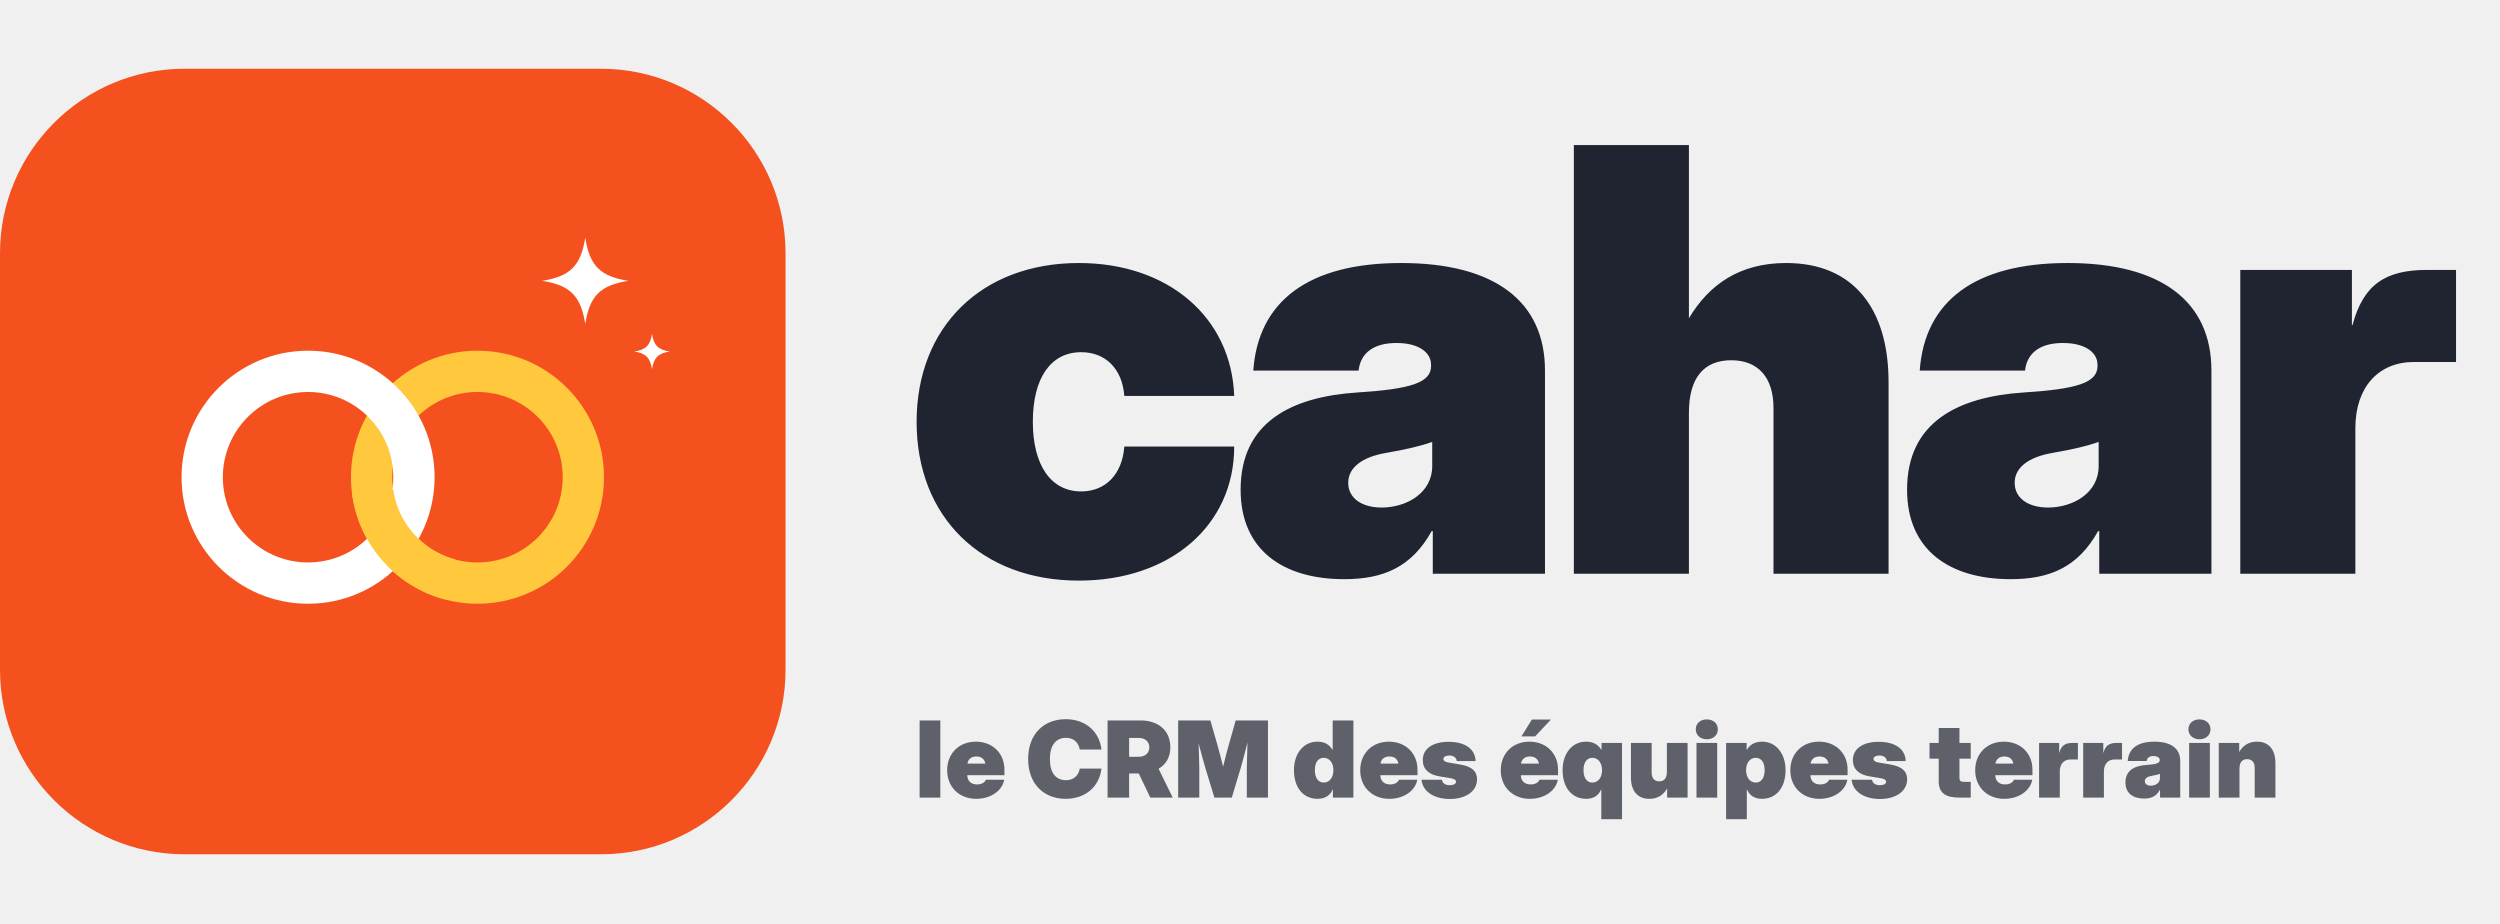
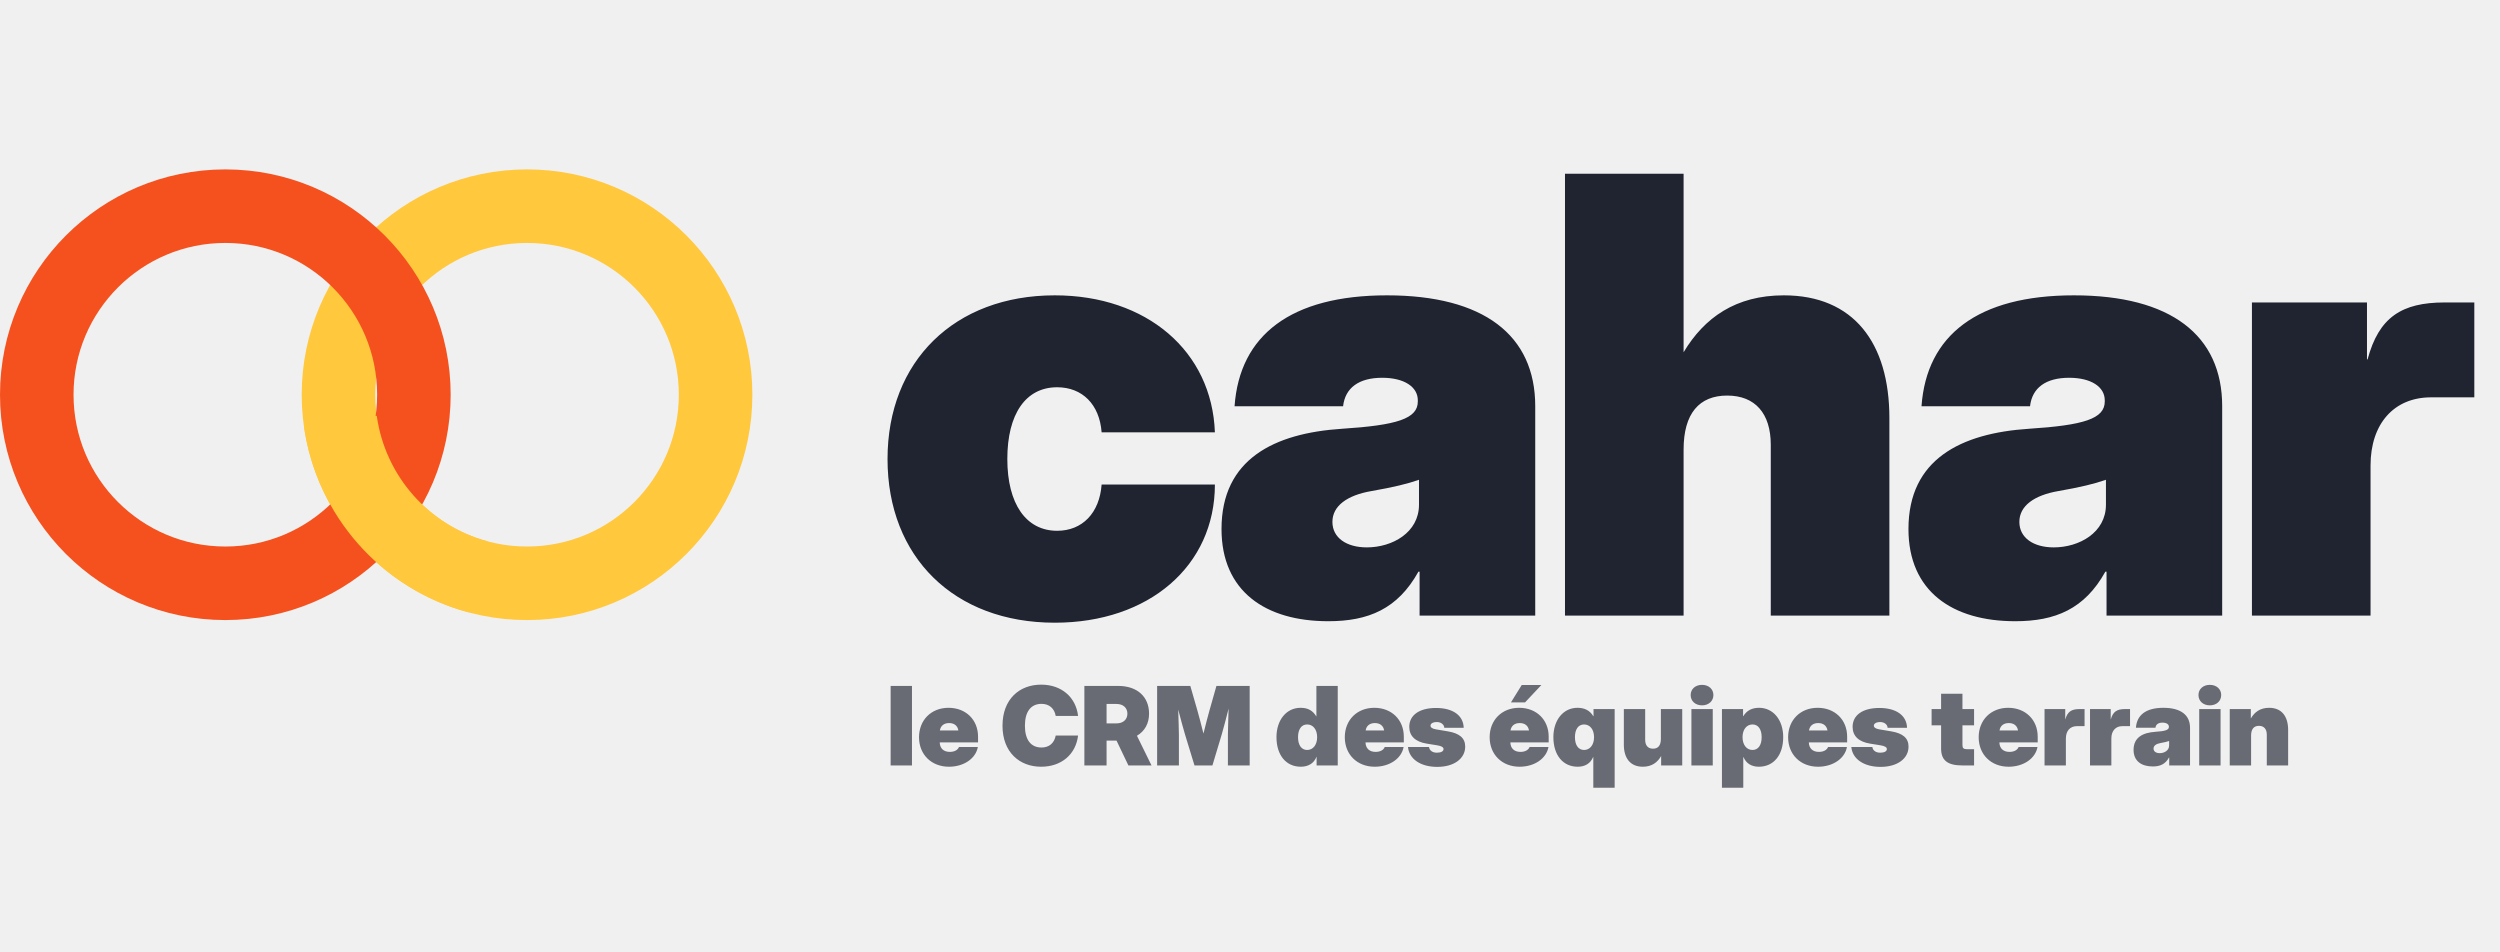
- <svg xmlns="http://www.w3.org/2000/svg" viewBox="0 0 1273 470" width="1273" height="470">
-   <g transform="translate(0 35.0)">
-     <rect width="400" height="400" rx="94.0" fill="#F5511E" />
-     <g transform="translate(76.0 132.5217) scale(5.391304)">
-       <g fill="none" stroke-linecap="round">
-         <circle cx="31" cy="14" r="10" stroke="#FFC83D" stroke-width="3.9" />
-         <circle cx="15" cy="14" r="10" stroke="#FFFFFF" stroke-width="3.9" />
-         <path d="M28.41 23.66 A10 10 0 0 1 21.10 15.39" stroke="#FFC83D" stroke-width="3.9" stroke-linecap="butt" />
-       </g>
+ <svg xmlns="http://www.w3.org/2000/svg" viewBox="0 0 1235 470" width="1235" height="470">
+   <g transform="translate(-28.41 64.59) scale(9.3149)">
+     <g fill="none" stroke-linecap="round">
+       <circle cx="31" cy="14" r="10" stroke="#FFC83D" stroke-width="3.9" />
+       <circle cx="15" cy="14" r="10" stroke="#F5511E" stroke-width="3.9" />
+       <path d="M28.41 23.66 A10 10 0 0 1 21.10 15.39" stroke="#FFC83D" stroke-width="3.9" stroke-linecap="butt" />
    </g>
-     <path transform="translate(276.0 86.0) scale(1.1)" d="M20 0 C22 13 27 18 40 20 C27 22 22 27 20 40 C18 27 13 22 0 20 C13 18 18 13 20 0Z" fill="#FFFFFF" />
-     <path transform="translate(323.0 135.0) scale(0.45)" d="M20 0 C22 13 27 18 40 20 C27 22 22 27 20 40 C18 27 13 22 0 20 C13 18 18 13 20 0Z" fill="#FFFFFF" />
  </g>
-   <path transform="translate(460 292.1309)" d="M89.355 3.516C135.938 3.516 168.457 -24.609 168.457 -64.746H112.5C111.475 -50.684 102.979 -41.895 90.527 -41.895C75.146 -41.895 65.918 -55.225 65.918 -77.344C65.918 -99.609 75.0 -112.793 90.527 -112.793C102.979 -112.793 111.475 -104.297 112.5 -90.527H168.457C166.992 -130.664 134.766 -158.203 89.355 -158.203C39.844 -158.203 6.738 -125.684 6.738 -77.344C6.738 -28.857 39.697 3.516 89.355 3.516ZM224.461 2.783C244.236 2.783 258.738 -3.223 268.992 -21.68H269.578V0.0H326.707V-103.418C326.707 -138.574 301.219 -158.203 253.465 -158.203C206.004 -158.203 180.662 -138.574 178.172 -103.418H231.785C232.811 -112.5 239.549 -117.48 251.121 -117.48C261.814 -117.48 268.699 -113.086 268.699 -106.348V-105.762C268.699 -97.266 258.445 -94.043 231.199 -92.285C197.801 -90.088 171.727 -77.344 171.727 -42.773C171.727 -12.012 193.406 2.783 224.461 2.783ZM243.504 -33.691C233.543 -33.691 226.512 -38.379 226.512 -46.289C226.512 -54.199 233.836 -59.473 245.848 -61.523C256.688 -63.428 263.426 -65.039 269.285 -67.09V-54.785C269.285 -41.016 256.102 -33.691 243.504 -33.691ZM399.996 -82.031C399.996 -99.902 407.76 -108.691 421.529 -108.691C435.299 -108.691 443.062 -99.902 443.062 -84.375V0.0H501.656V-97.559C501.656 -134.766 483.932 -158.203 449.508 -158.203C425.777 -158.203 410.25 -147.217 399.996 -130.078V-218.262H341.402V0.0H399.996ZM563.812 2.783C583.588 2.783 598.09 -3.223 608.344 -21.68H608.93V0.0H666.059V-103.418C666.059 -138.574 640.57 -158.203 592.816 -158.203C545.355 -158.203 520.014 -138.574 517.523 -103.418H571.137C572.162 -112.5 578.9 -117.48 590.473 -117.48C601.166 -117.48 608.051 -113.086 608.051 -106.348V-105.762C608.051 -97.266 597.797 -94.043 570.551 -92.285C537.152 -90.088 511.078 -77.344 511.078 -42.773C511.078 -12.012 532.758 2.783 563.812 2.783ZM582.855 -33.691C572.895 -33.691 565.863 -38.379 565.863 -46.289C565.863 -54.199 573.188 -59.473 585.199 -61.523C596.039 -63.428 602.777 -65.039 608.637 -67.09V-54.785C608.637 -41.016 595.453 -33.691 582.855 -33.691ZM680.754 0.0H739.348V-74.121C739.348 -94.775 750.92 -107.812 769.23 -107.812H790.617V-154.688H775.969C754.729 -154.688 743.449 -147.363 737.883 -126.562H737.59V-154.688H680.754Z" fill="#1F2430" />
-   <path transform="translate(466 406.1309)" d="M12.814 -39.287H2.268V0.0H12.814ZM31.087 0.633C38.417 0.633 44.323 -3.401 45.352 -9.097H36.018C35.438 -7.594 33.75 -6.697 31.509 -6.697C28.45 -6.697 26.604 -8.438 26.525 -11.391H45.457V-14.212C45.457 -22.57 39.419 -28.477 30.876 -28.477C22.333 -28.477 16.295 -22.438 16.295 -13.922C16.295 -5.405 22.412 0.633 31.087 0.633ZM26.604 -17.297C26.974 -19.591 28.608 -20.936 31.166 -20.936C33.724 -20.936 35.358 -19.591 35.728 -17.297ZM76.623 0.633C86.669 0.633 93.762 -5.484 94.869 -14.766H83.821C83.136 -11.074 80.604 -8.859 76.834 -8.859C71.481 -8.859 68.607 -12.762 68.607 -19.617C68.607 -26.499 71.508 -30.428 76.834 -30.428C80.604 -30.428 83.162 -28.187 83.821 -24.469H94.869C93.788 -33.75 86.669 -39.92 76.623 -39.92C65.892 -39.92 57.533 -32.748 57.533 -19.617C57.533 -6.592 65.892 0.633 76.623 0.633ZM97.98 0.0H108.949V-12.287H113.854L119.733 0.0H131.15L123.952 -14.66C127.775 -16.928 129.938 -20.698 129.938 -25.576C129.938 -33.987 124.058 -39.287 114.671 -39.287H97.98ZM108.949 -20.777V-30.375H113.854C117.149 -30.375 119.232 -28.45 119.232 -25.576C119.232 -22.702 117.149 -20.777 113.854 -20.777ZM133.919 0.0H144.677V-15.188C144.677 -17.719 144.466 -22.755 144.334 -27.606C145.6 -22.808 146.918 -17.851 147.735 -15.188L152.376 0.0H161.235L165.797 -15.188C166.614 -17.956 167.985 -23.15 169.225 -28.081C169.119 -23.098 168.882 -17.824 168.882 -15.188V0.0H179.64V-39.287H163.213L159.732 -27.0C158.968 -24.337 157.808 -19.775 156.806 -15.741C155.804 -19.775 154.617 -24.337 153.853 -27.0L150.319 -39.287H133.919ZM204.899 0.633C208.591 0.633 211.412 -1.055 212.678 -4.324H212.704V0.0H223.146V-39.287H212.599V-24.205H212.572C210.806 -27.132 208.406 -28.477 204.794 -28.477C197.807 -28.477 192.876 -22.491 192.876 -13.975C192.876 -5.115 197.596 0.633 204.899 0.633ZM208.037 -7.646C205.163 -7.646 203.528 -10.125 203.528 -13.975C203.528 -17.798 205.163 -20.25 208.037 -20.25C210.911 -20.25 212.968 -17.798 212.968 -13.975C212.968 -10.125 210.911 -7.646 208.037 -7.646ZM241.418 0.633C248.748 0.633 254.654 -3.401 255.683 -9.097H246.349C245.769 -7.594 244.081 -6.697 241.84 -6.697C238.781 -6.697 236.936 -8.438 236.856 -11.391H255.788V-14.212C255.788 -22.57 249.75 -28.477 241.207 -28.477C232.664 -28.477 226.626 -22.438 226.626 -13.922C226.626 -5.405 232.743 0.633 241.418 0.633ZM236.936 -17.297C237.305 -19.591 238.939 -20.936 241.497 -20.936C244.055 -20.936 245.689 -19.591 246.059 -17.297ZM272.294 0.712C280.626 0.712 286.11 -3.401 286.11 -9.308C286.11 -13.474 283.368 -15.873 277.515 -16.849L271.556 -17.851C269.895 -18.141 268.972 -18.773 268.972 -19.644C268.972 -20.672 270.105 -21.437 272.136 -21.437C274.166 -21.437 275.722 -20.197 275.774 -18.589H285.372C285.214 -24.627 280.125 -28.397 271.714 -28.397C263.382 -28.397 258.478 -24.812 258.478 -19.063C258.478 -14.555 261.483 -11.681 267.073 -10.784L272.294 -9.94C274.403 -9.598 275.405 -8.991 275.405 -8.095C275.405 -7.014 274.219 -6.302 272.136 -6.302C269.868 -6.302 268.471 -7.436 268.233 -9.097H257.845C258.398 -3.217 264.015 0.712 272.294 0.712ZM312.979 0.633C320.309 0.633 326.215 -3.401 327.243 -9.097H317.909C317.329 -7.594 315.642 -6.697 313.4 -6.697C310.342 -6.697 308.496 -8.438 308.417 -11.391H327.349V-14.212C327.349 -22.57 321.311 -28.477 312.768 -28.477C304.225 -28.477 298.187 -22.438 298.187 -13.922C298.187 -5.405 304.304 0.633 312.979 0.633ZM308.707 -31.14H315.668L323.736 -39.735H314.033ZM308.496 -17.297C308.865 -19.591 310.5 -20.936 313.058 -20.936C315.615 -20.936 317.25 -19.591 317.619 -17.297ZM359.938 11.021V-27.844H349.497V-24.363H349.365C347.73 -27.079 345.199 -28.477 341.587 -28.477C334.6 -28.477 329.669 -22.491 329.669 -13.975C329.669 -5.115 334.389 0.633 341.692 0.633C345.384 0.633 348.021 -1.055 349.286 -4.113H349.392V11.021ZM344.83 -7.646C341.956 -7.646 340.321 -10.125 340.321 -13.975C340.321 -17.798 341.956 -20.25 344.83 -20.25C347.704 -20.25 349.761 -17.798 349.761 -13.975C349.761 -10.125 347.704 -7.646 344.83 -7.646ZM373.86 0.633C378.237 0.633 381.059 -1.45 382.904 -4.641V0.0H393.319V-27.844H382.772V-13.078C382.772 -9.861 381.375 -8.279 378.896 -8.279C376.418 -8.279 375.021 -9.861 375.021 -12.656V-27.844H364.474V-10.283C364.474 -3.586 367.664 0.633 373.86 0.633ZM397.854 0.0H408.401V-27.844H397.854ZM403.102 -29.689C406.397 -29.689 408.718 -31.799 408.718 -34.778C408.718 -37.731 406.397 -39.814 403.102 -39.814C399.806 -39.814 397.485 -37.731 397.485 -34.778C397.485 -31.799 399.806 -29.689 403.102 -29.689ZM412.937 11.021H423.483V-4.113H423.589C424.854 -1.055 427.491 0.633 431.183 0.633C438.486 0.633 443.206 -5.115 443.206 -13.975C443.206 -22.491 438.275 -28.477 431.288 -28.477C427.676 -28.477 425.145 -27.079 423.51 -24.363H423.378V-27.844H412.937ZM428.045 -7.646C425.171 -7.646 423.114 -10.125 423.114 -13.975C423.114 -17.798 425.171 -20.25 428.045 -20.25C430.919 -20.25 432.554 -17.798 432.554 -13.975C432.554 -10.125 430.919 -7.646 428.045 -7.646ZM460.424 0.633C467.754 0.633 473.66 -3.401 474.688 -9.097H465.354C464.774 -7.594 463.087 -6.697 460.846 -6.697C457.787 -6.697 455.941 -8.438 455.862 -11.391H474.794V-14.212C474.794 -22.57 468.756 -28.477 460.213 -28.477C451.67 -28.477 445.632 -22.438 445.632 -13.922C445.632 -5.405 451.749 0.633 460.424 0.633ZM455.941 -17.297C456.311 -19.591 457.945 -20.936 460.503 -20.936C463.061 -20.936 464.695 -19.591 465.064 -17.297ZM491.3 0.712C499.632 0.712 505.116 -3.401 505.116 -9.308C505.116 -13.474 502.374 -15.873 496.521 -16.849L490.562 -17.851C488.9 -18.141 487.978 -18.773 487.978 -19.644C487.978 -20.672 489.111 -21.437 491.142 -21.437C493.172 -21.437 494.728 -20.197 494.78 -18.589H504.378C504.22 -24.627 499.131 -28.397 490.72 -28.397C482.388 -28.397 477.483 -24.812 477.483 -19.063C477.483 -14.555 480.489 -11.681 486.079 -10.784L491.3 -9.94C493.409 -9.598 494.411 -8.991 494.411 -8.095C494.411 -7.014 493.225 -6.302 491.142 -6.302C488.874 -6.302 487.477 -7.436 487.239 -9.097H476.851C477.404 -3.217 483.021 0.712 491.3 0.712ZM537.495 -27.844H531.747V-35.438H521.2V-27.844H516.507V-19.828H521.2V-8.332C521.2 -2.531 524.391 0.0 531.694 0.0H537.495V-8.016H534.173C532.248 -8.016 531.747 -8.517 531.747 -10.178V-19.828H537.495ZM554.555 0.633C561.885 0.633 567.791 -3.401 568.819 -9.097H559.485C558.905 -7.594 557.218 -6.697 554.977 -6.697C551.918 -6.697 550.072 -8.438 549.993 -11.391H568.925V-14.212C568.925 -22.57 562.887 -28.477 554.344 -28.477C545.801 -28.477 539.763 -22.438 539.763 -13.922C539.763 -5.405 545.88 0.633 554.555 0.633ZM550.072 -17.297C550.441 -19.591 552.076 -20.936 554.634 -20.936C557.191 -20.936 558.826 -19.591 559.195 -17.297ZM572.3 0.0H582.847V-13.342C582.847 -17.06 584.93 -19.406 588.226 -19.406H592.075V-27.844H589.438C585.615 -27.844 583.585 -26.525 582.583 -22.781H582.53V-27.844H572.3ZM594.765 0.0H605.312V-13.342C605.312 -17.06 607.395 -19.406 610.69 -19.406H614.54V-27.844H611.903C608.08 -27.844 606.05 -26.525 605.048 -22.781H604.995V-27.844H594.765ZM625.772 0.501C629.332 0.501 631.942 -0.58 633.788 -3.902H633.894V0.0H644.177V-18.615C644.177 -24.943 639.589 -28.477 630.993 -28.477C622.45 -28.477 617.889 -24.943 617.44 -18.615H627.091C627.275 -20.25 628.488 -21.146 630.571 -21.146C632.496 -21.146 633.735 -20.355 633.735 -19.143V-19.037C633.735 -17.508 631.89 -16.928 626.985 -16.611C620.974 -16.216 616.28 -13.922 616.28 -7.699C616.28 -2.162 620.183 0.501 625.772 0.501ZM629.2 -6.064C627.407 -6.064 626.142 -6.908 626.142 -8.332C626.142 -9.756 627.46 -10.705 629.622 -11.074C631.573 -11.417 632.786 -11.707 633.841 -12.076V-9.861C633.841 -7.383 631.468 -6.064 629.2 -6.064ZM648.712 0.0H659.259V-27.844H648.712ZM653.959 -29.689C657.255 -29.689 659.575 -31.799 659.575 -34.778C659.575 -37.731 657.255 -39.814 653.959 -39.814C650.663 -39.814 648.343 -37.731 648.343 -34.778C648.343 -31.799 650.663 -29.689 653.959 -29.689ZM674.341 -14.766C674.341 -17.982 675.738 -19.564 678.217 -19.564C680.695 -19.564 682.093 -17.982 682.093 -15.188V0.0H692.64V-17.561C692.64 -24.258 689.449 -28.477 683.253 -28.477C678.876 -28.477 676.055 -26.394 674.209 -23.203V-27.844H663.794V0.0H674.341Z" fill="#1F2430" opacity=".7" />
+   <path transform="translate(431.7 304.1)" d="M89.355 3.516C135.938 3.516 168.457 -24.609 168.457 -64.746H112.5C111.475 -50.684 102.979 -41.895 90.527 -41.895C75.146 -41.895 65.918 -55.225 65.918 -77.344C65.918 -99.609 75.0 -112.793 90.527 -112.793C102.979 -112.793 111.475 -104.297 112.5 -90.527H168.457C166.992 -130.664 134.766 -158.203 89.355 -158.203C39.844 -158.203 6.738 -125.684 6.738 -77.344C6.738 -28.857 39.697 3.516 89.355 3.516ZM224.461 2.783C244.236 2.783 258.738 -3.223 268.992 -21.68H269.578V0.0H326.707V-103.418C326.707 -138.574 301.219 -158.203 253.465 -158.203C206.004 -158.203 180.662 -138.574 178.172 -103.418H231.785C232.811 -112.5 239.549 -117.48 251.121 -117.48C261.814 -117.48 268.699 -113.086 268.699 -106.348V-105.762C268.699 -97.266 258.445 -94.043 231.199 -92.285C197.801 -90.088 171.727 -77.344 171.727 -42.773C171.727 -12.012 193.406 2.783 224.461 2.783ZM243.504 -33.691C233.543 -33.691 226.512 -38.379 226.512 -46.289C226.512 -54.199 233.836 -59.473 245.848 -61.523C256.688 -63.428 263.426 -65.039 269.285 -67.09V-54.785C269.285 -41.016 256.102 -33.691 243.504 -33.691ZM399.996 -82.031C399.996 -99.902 407.76 -108.691 421.529 -108.691C435.299 -108.691 443.062 -99.902 443.062 -84.375V0.0H501.656V-97.559C501.656 -134.766 483.932 -158.203 449.508 -158.203C425.777 -158.203 410.25 -147.217 399.996 -130.078V-218.262H341.402V0.0H399.996ZM563.812 2.783C583.588 2.783 598.09 -3.223 608.344 -21.68H608.93V0.0H666.059V-103.418C666.059 -138.574 640.57 -158.203 592.816 -158.203C545.355 -158.203 520.014 -138.574 517.523 -103.418H571.137C572.162 -112.5 578.9 -117.48 590.473 -117.48C601.166 -117.48 608.051 -113.086 608.051 -106.348V-105.762C608.051 -97.266 597.797 -94.043 570.551 -92.285C537.152 -90.088 511.078 -77.344 511.078 -42.773C511.078 -12.012 532.758 2.783 563.812 2.783ZM582.855 -33.691C572.895 -33.691 565.863 -38.379 565.863 -46.289C565.863 -54.199 573.188 -59.473 585.199 -61.523C596.039 -63.428 602.777 -65.039 608.637 -67.09V-54.785C608.637 -41.016 595.453 -33.691 582.855 -33.691ZM680.754 0.0H739.348V-74.121C739.348 -94.775 750.92 -107.812 769.23 -107.812H790.617V-154.688H775.969C754.729 -154.688 743.449 -147.363 737.883 -126.562H737.59V-154.688H680.754Z" fill="#1F2430" />
+   <path transform="translate(437.7 378.1309)" d="M12.814 -39.287H2.268V0.0H12.814ZM31.087 0.633C38.417 0.633 44.323 -3.401 45.352 -9.097H36.018C35.438 -7.594 33.75 -6.697 31.509 -6.697C28.45 -6.697 26.604 -8.438 26.525 -11.391H45.457V-14.212C45.457 -22.57 39.419 -28.477 30.876 -28.477C22.333 -28.477 16.295 -22.438 16.295 -13.922C16.295 -5.405 22.412 0.633 31.087 0.633ZM26.604 -17.297C26.974 -19.591 28.608 -20.936 31.166 -20.936C33.724 -20.936 35.358 -19.591 35.728 -17.297ZM76.623 0.633C86.669 0.633 93.762 -5.484 94.869 -14.766H83.821C83.136 -11.074 80.604 -8.859 76.834 -8.859C71.481 -8.859 68.607 -12.762 68.607 -19.617C68.607 -26.499 71.508 -30.428 76.834 -30.428C80.604 -30.428 83.162 -28.187 83.821 -24.469H94.869C93.788 -33.75 86.669 -39.92 76.623 -39.92C65.892 -39.92 57.533 -32.748 57.533 -19.617C57.533 -6.592 65.892 0.633 76.623 0.633ZM97.98 0.0H108.949V-12.287H113.854L119.733 0.0H131.15L123.952 -14.66C127.775 -16.928 129.938 -20.698 129.938 -25.576C129.938 -33.987 124.058 -39.287 114.671 -39.287H97.98ZM108.949 -20.777V-30.375H113.854C117.149 -30.375 119.232 -28.45 119.232 -25.576C119.232 -22.702 117.149 -20.777 113.854 -20.777ZM133.919 0.0H144.677V-15.188C144.677 -17.719 144.466 -22.755 144.334 -27.606C145.6 -22.808 146.918 -17.851 147.735 -15.188L152.376 0.0H161.235L165.797 -15.188C166.614 -17.956 167.985 -23.15 169.225 -28.081C169.119 -23.098 168.882 -17.824 168.882 -15.188V0.0H179.64V-39.287H163.213L159.732 -27.0C158.968 -24.337 157.808 -19.775 156.806 -15.741C155.804 -19.775 154.617 -24.337 153.853 -27.0L150.319 -39.287H133.919ZM204.899 0.633C208.591 0.633 211.412 -1.055 212.678 -4.324H212.704V0.0H223.146V-39.287H212.599V-24.205H212.572C210.806 -27.132 208.406 -28.477 204.794 -28.477C197.807 -28.477 192.876 -22.491 192.876 -13.975C192.876 -5.115 197.596 0.633 204.899 0.633ZM208.037 -7.646C205.163 -7.646 203.528 -10.125 203.528 -13.975C203.528 -17.798 205.163 -20.25 208.037 -20.25C210.911 -20.25 212.968 -17.798 212.968 -13.975C212.968 -10.125 210.911 -7.646 208.037 -7.646ZM241.418 0.633C248.748 0.633 254.654 -3.401 255.683 -9.097H246.349C245.769 -7.594 244.081 -6.697 241.84 -6.697C238.781 -6.697 236.936 -8.438 236.856 -11.391H255.788V-14.212C255.788 -22.57 249.75 -28.477 241.207 -28.477C232.664 -28.477 226.626 -22.438 226.626 -13.922C226.626 -5.405 232.743 0.633 241.418 0.633ZM236.936 -17.297C237.305 -19.591 238.939 -20.936 241.497 -20.936C244.055 -20.936 245.689 -19.591 246.059 -17.297ZM272.294 0.712C280.626 0.712 286.11 -3.401 286.11 -9.308C286.11 -13.474 283.368 -15.873 277.515 -16.849L271.556 -17.851C269.895 -18.141 268.972 -18.773 268.972 -19.644C268.972 -20.672 270.105 -21.437 272.136 -21.437C274.166 -21.437 275.722 -20.197 275.774 -18.589H285.372C285.214 -24.627 280.125 -28.397 271.714 -28.397C263.382 -28.397 258.478 -24.812 258.478 -19.063C258.478 -14.555 261.483 -11.681 267.073 -10.784L272.294 -9.94C274.403 -9.598 275.405 -8.991 275.405 -8.095C275.405 -7.014 274.219 -6.302 272.136 -6.302C269.868 -6.302 268.471 -7.436 268.233 -9.097H257.845C258.398 -3.217 264.015 0.712 272.294 0.712ZM312.979 0.633C320.309 0.633 326.215 -3.401 327.243 -9.097H317.909C317.329 -7.594 315.642 -6.697 313.4 -6.697C310.342 -6.697 308.496 -8.438 308.417 -11.391H327.349V-14.212C327.349 -22.57 321.311 -28.477 312.768 -28.477C304.225 -28.477 298.187 -22.438 298.187 -13.922C298.187 -5.405 304.304 0.633 312.979 0.633ZM308.707 -31.14H315.668L323.736 -39.735H314.033ZM308.496 -17.297C308.865 -19.591 310.5 -20.936 313.058 -20.936C315.615 -20.936 317.25 -19.591 317.619 -17.297ZM359.938 11.021V-27.844H349.497V-24.363H349.365C347.73 -27.079 345.199 -28.477 341.587 -28.477C334.6 -28.477 329.669 -22.491 329.669 -13.975C329.669 -5.115 334.389 0.633 341.692 0.633C345.384 0.633 348.021 -1.055 349.286 -4.113H349.392V11.021ZM344.83 -7.646C341.956 -7.646 340.321 -10.125 340.321 -13.975C340.321 -17.798 341.956 -20.25 344.83 -20.25C347.704 -20.25 349.761 -17.798 349.761 -13.975C349.761 -10.125 347.704 -7.646 344.83 -7.646ZM373.86 0.633C378.237 0.633 381.059 -1.45 382.904 -4.641V0.0H393.319V-27.844H382.772V-13.078C382.772 -9.861 381.375 -8.279 378.896 -8.279C376.418 -8.279 375.021 -9.861 375.021 -12.656V-27.844H364.474V-10.283C364.474 -3.586 367.664 0.633 373.86 0.633ZM397.854 0.0H408.401V-27.844H397.854ZM403.102 -29.689C406.397 -29.689 408.718 -31.799 408.718 -34.778C408.718 -37.731 406.397 -39.814 403.102 -39.814C399.806 -39.814 397.485 -37.731 397.485 -34.778C397.485 -31.799 399.806 -29.689 403.102 -29.689ZM412.937 11.021H423.483V-4.113H423.589C424.854 -1.055 427.491 0.633 431.183 0.633C438.486 0.633 443.206 -5.115 443.206 -13.975C443.206 -22.491 438.275 -28.477 431.288 -28.477C427.676 -28.477 425.145 -27.079 423.51 -24.363H423.378V-27.844H412.937ZM428.045 -7.646C425.171 -7.646 423.114 -10.125 423.114 -13.975C423.114 -17.798 425.171 -20.25 428.045 -20.25C430.919 -20.25 432.554 -17.798 432.554 -13.975C432.554 -10.125 430.919 -7.646 428.045 -7.646ZM460.424 0.633C467.754 0.633 473.66 -3.401 474.688 -9.097H465.354C464.774 -7.594 463.087 -6.697 460.846 -6.697C457.787 -6.697 455.941 -8.438 455.862 -11.391H474.794V-14.212C474.794 -22.57 468.756 -28.477 460.213 -28.477C451.67 -28.477 445.632 -22.438 445.632 -13.922C445.632 -5.405 451.749 0.633 460.424 0.633ZM455.941 -17.297C456.311 -19.591 457.945 -20.936 460.503 -20.936C463.061 -20.936 464.695 -19.591 465.064 -17.297ZM491.3 0.712C499.632 0.712 505.116 -3.401 505.116 -9.308C505.116 -13.474 502.374 -15.873 496.521 -16.849L490.562 -17.851C488.9 -18.141 487.978 -18.773 487.978 -19.644C487.978 -20.672 489.111 -21.437 491.142 -21.437C493.172 -21.437 494.728 -20.197 494.78 -18.589H504.378C504.22 -24.627 499.131 -28.397 490.72 -28.397C482.388 -28.397 477.483 -24.812 477.483 -19.063C477.483 -14.555 480.489 -11.681 486.079 -10.784L491.3 -9.94C493.409 -9.598 494.411 -8.991 494.411 -8.095C494.411 -7.014 493.225 -6.302 491.142 -6.302C488.874 -6.302 487.477 -7.436 487.239 -9.097H476.851C477.404 -3.217 483.021 0.712 491.3 0.712ZM537.495 -27.844H531.747V-35.438H521.2V-27.844H516.507V-19.828H521.2V-8.332C521.2 -2.531 524.391 0.0 531.694 0.0H537.495V-8.016H534.173C532.248 -8.016 531.747 -8.517 531.747 -10.178V-19.828H537.495ZM554.555 0.633C561.885 0.633 567.791 -3.401 568.819 -9.097H559.485C558.905 -7.594 557.218 -6.697 554.977 -6.697C551.918 -6.697 550.072 -8.438 549.993 -11.391H568.925V-14.212C568.925 -22.57 562.887 -28.477 554.344 -28.477C545.801 -28.477 539.763 -22.438 539.763 -13.922C539.763 -5.405 545.88 0.633 554.555 0.633ZM550.072 -17.297C550.441 -19.591 552.076 -20.936 554.634 -20.936C557.191 -20.936 558.826 -19.591 559.195 -17.297ZM572.3 0.0H582.847V-13.342C582.847 -17.06 584.93 -19.406 588.226 -19.406H592.075V-27.844H589.438C585.615 -27.844 583.585 -26.525 582.583 -22.781H582.53V-27.844H572.3ZM594.765 0.0H605.312V-13.342C605.312 -17.06 607.395 -19.406 610.69 -19.406H614.54V-27.844H611.903C608.08 -27.844 606.05 -26.525 605.048 -22.781H604.995V-27.844H594.765ZM625.772 0.501C629.332 0.501 631.942 -0.58 633.788 -3.902H633.894V0.0H644.177V-18.615C644.177 -24.943 639.589 -28.477 630.993 -28.477C622.45 -28.477 617.889 -24.943 617.44 -18.615H627.091C627.275 -20.25 628.488 -21.146 630.571 -21.146C632.496 -21.146 633.735 -20.355 633.735 -19.143V-19.037C633.735 -17.508 631.89 -16.928 626.985 -16.611C620.974 -16.216 616.28 -13.922 616.28 -7.699C616.28 -2.162 620.183 0.501 625.772 0.501ZM629.2 -6.064C627.407 -6.064 626.142 -6.908 626.142 -8.332C626.142 -9.756 627.46 -10.705 629.622 -11.074C631.573 -11.417 632.786 -11.707 633.841 -12.076V-9.861C633.841 -7.383 631.468 -6.064 629.2 -6.064ZM648.712 0.0H659.259V-27.844H648.712ZM653.959 -29.689C657.255 -29.689 659.575 -31.799 659.575 -34.778C659.575 -37.731 657.255 -39.814 653.959 -39.814C650.663 -39.814 648.343 -37.731 648.343 -34.778C648.343 -31.799 650.663 -29.689 653.959 -29.689ZM674.341 -14.766C674.341 -17.982 675.738 -19.564 678.217 -19.564C680.695 -19.564 682.093 -17.982 682.093 -15.188V0.0H692.64V-17.561C692.64 -24.258 689.449 -28.477 683.253 -28.477C678.876 -28.477 676.055 -26.394 674.209 -23.203V-27.844H663.794V0.0H674.341Z" fill="#1F2430" opacity=".65" />
</svg>
